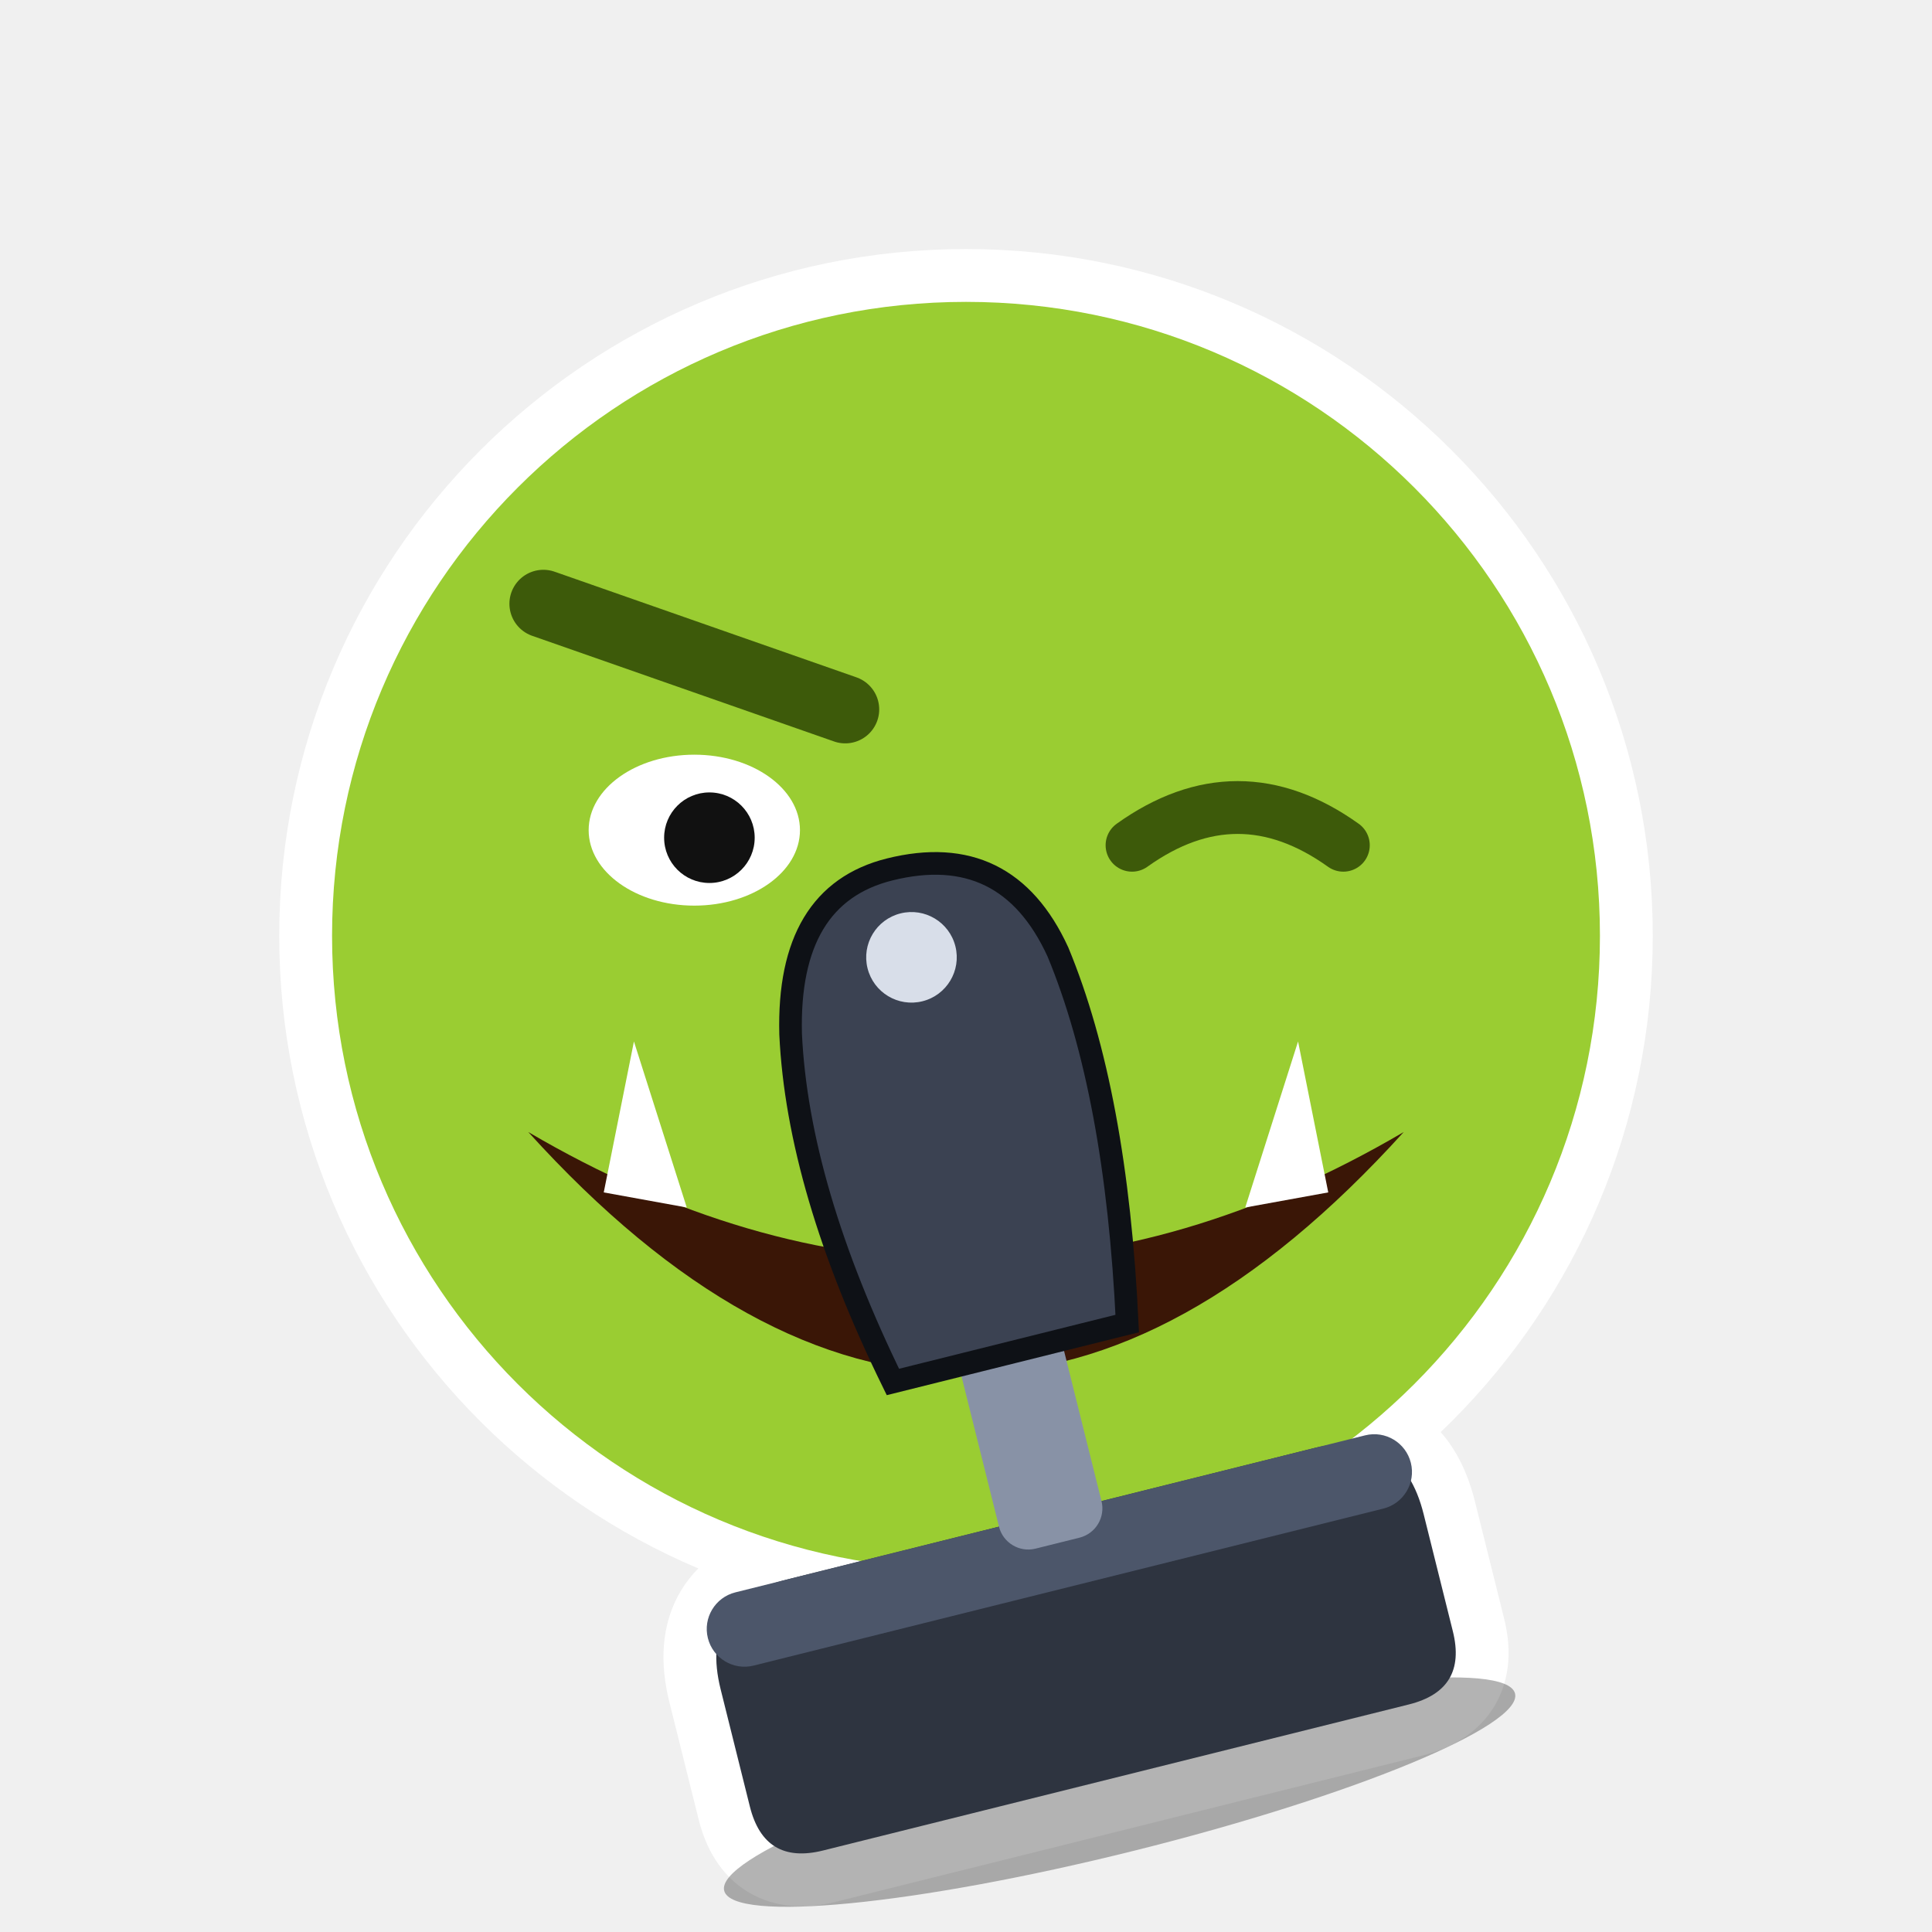
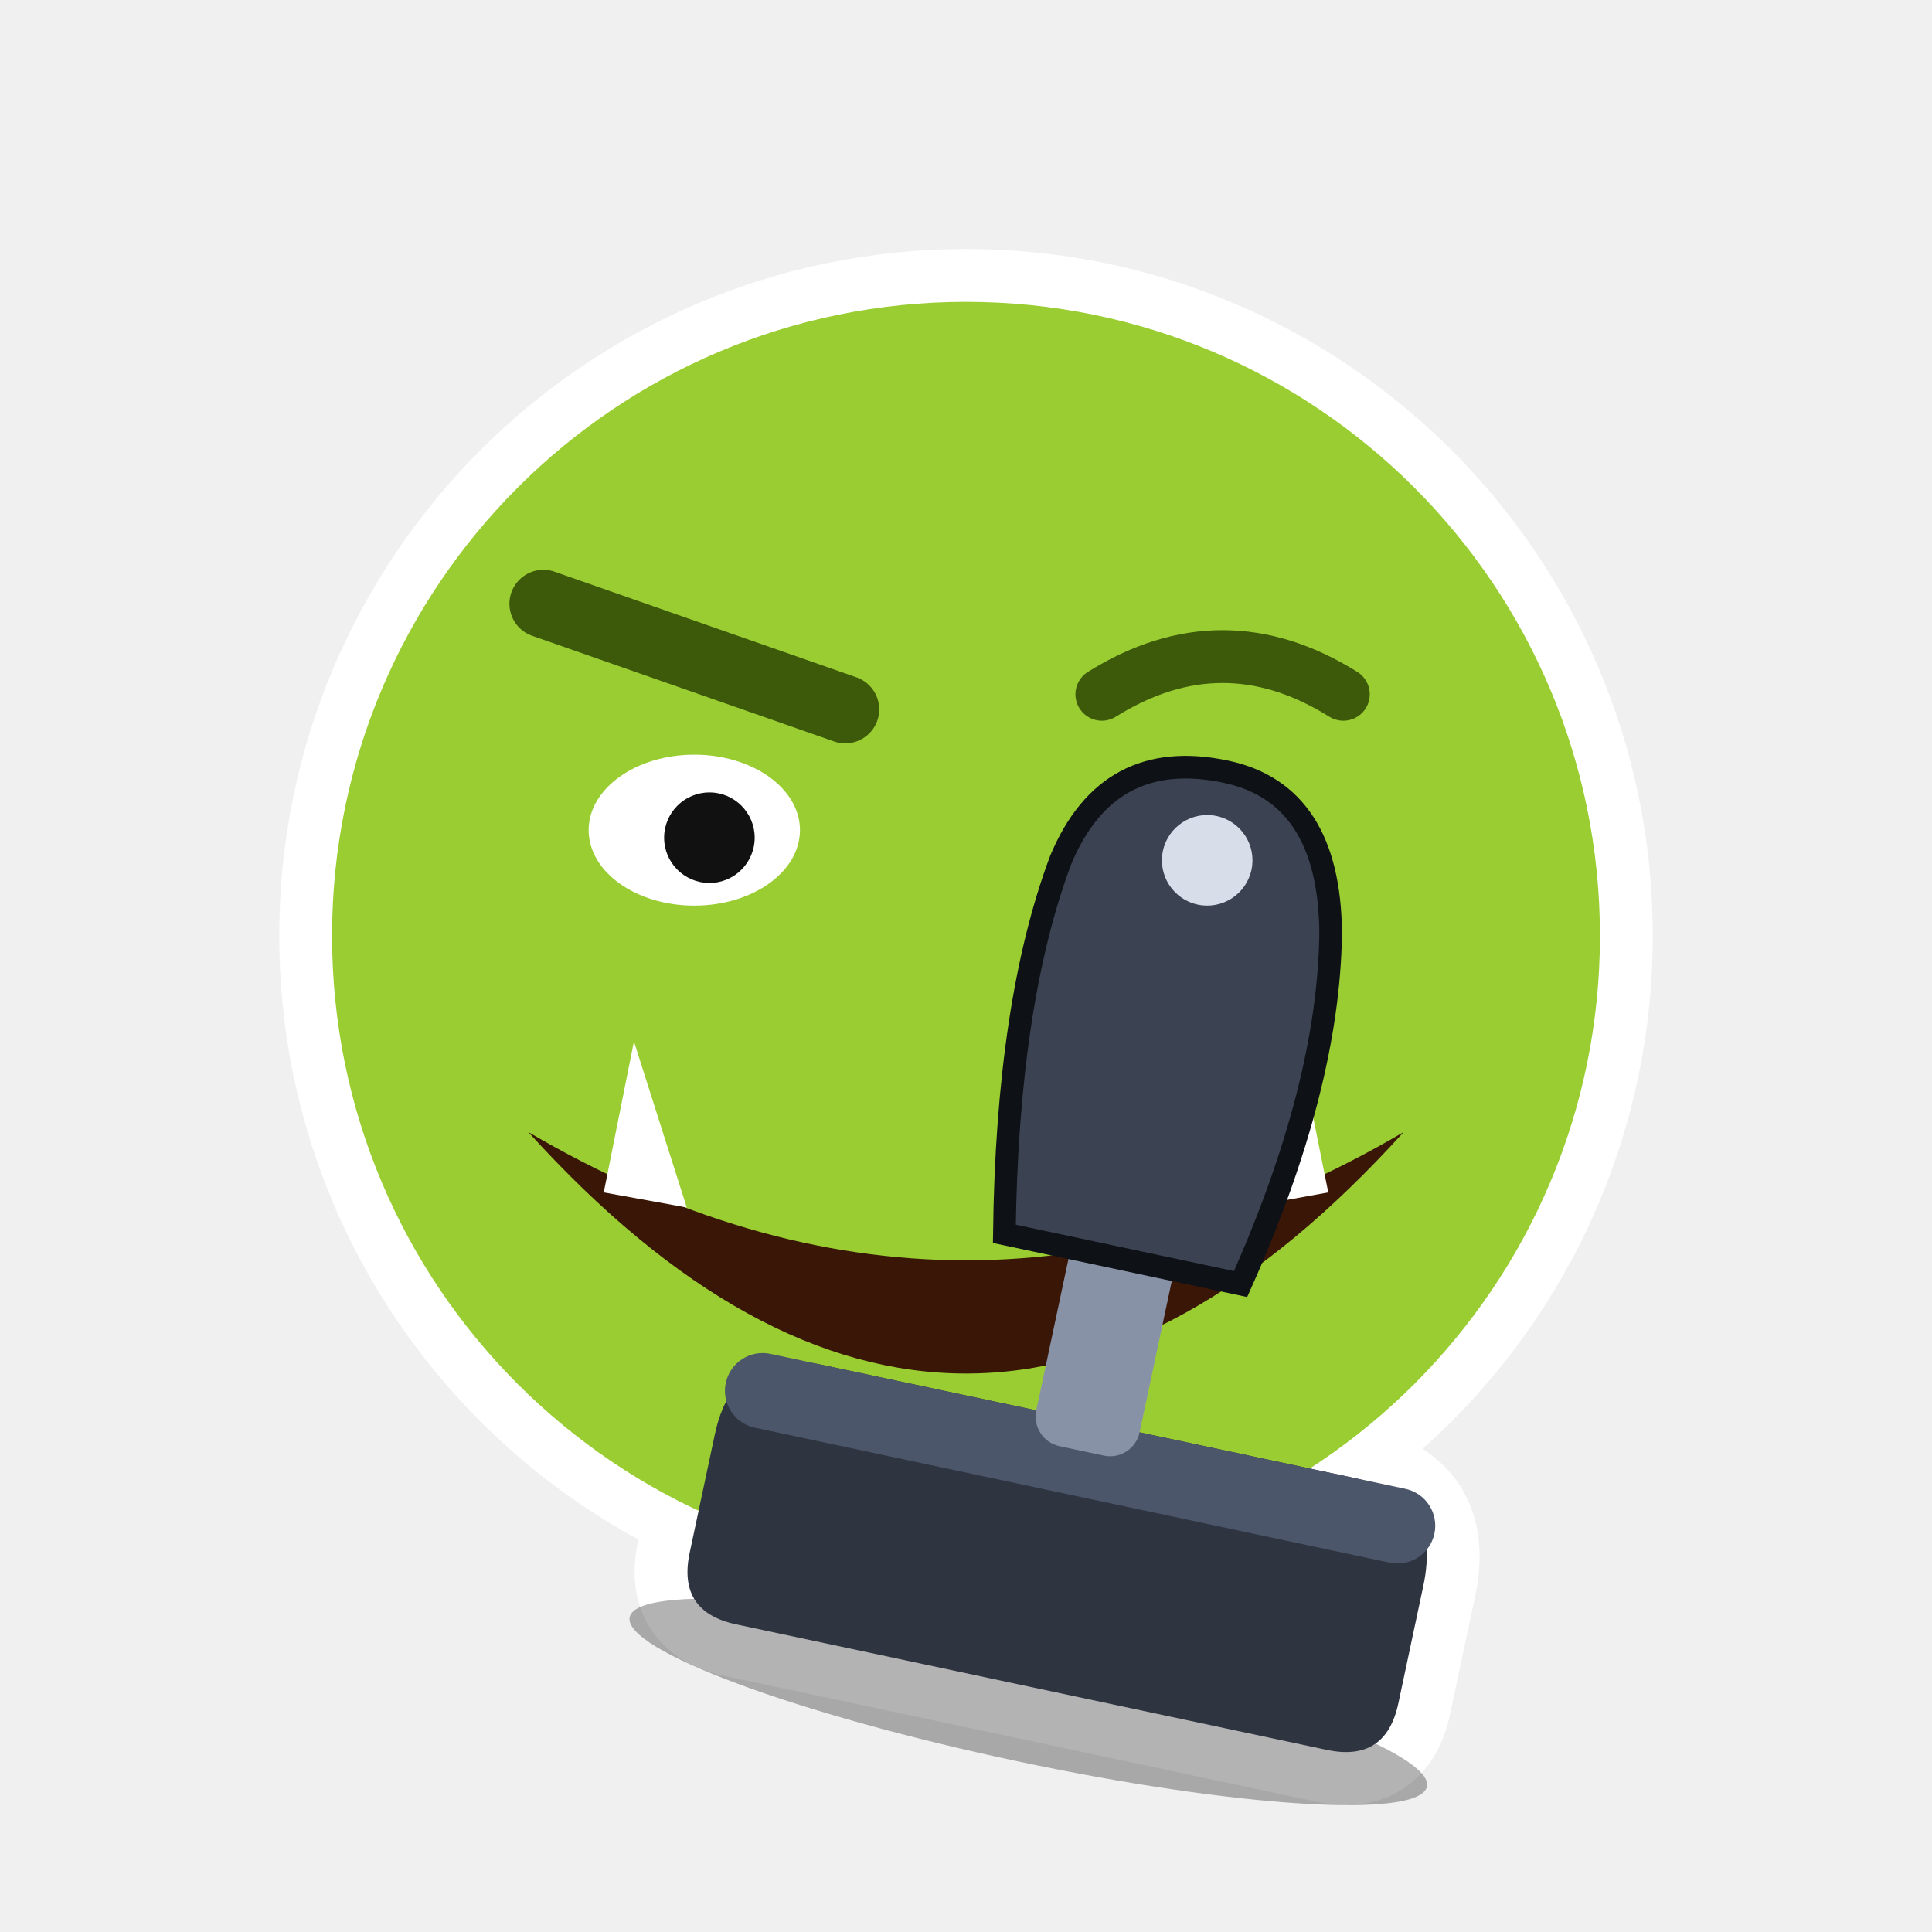
<svg xmlns="http://www.w3.org/2000/svg" viewBox="0 0 256 256">
  <g stroke="#fff" stroke-width="14" stroke-linejoin="round" fill="#fff">
    <circle cx="128" cy="124" r="84" />
-     <g transform="translate(16 0) rotate(-14 128 220)">
+     <g transform="translate(12.0 -12.1) rotate(12 128 220) translate(256 0) scale(-1 1)">
      <path d="M80 212q0-12 12-12h72q12 0 12 12v16q0 8-8 8H88q-8 0-8-8z" />
      <path d="M112 178q-6-28-2-48q4-18 18-18q16 0 19 16q3 20-3 50z" />
    </g>
  </g>
  <circle cx="128" cy="124" r="84" fill="#9acd32" />
  <path d="M72 80l40 14" stroke="#3d5a0a" stroke-width="9" stroke-linecap="round" />
  <ellipse cx="92" cy="110" rx="14" ry="10" fill="#fff" />
  <circle cx="94" cy="111" r="6" fill="#111" />
-   <path d="M150 112q14-10 28 0" stroke="#3d5a0a" stroke-width="7" fill="none" stroke-linecap="round" />
+   <path d="M146 92q16-10 32 0" stroke="#3d5a0a" stroke-width="7" fill="none" stroke-linecap="round" />
  <path d="M70 150q58 64 116 0q-58 34-116 0z" fill="#3a1606" />
  <path d="M80 158l4-20 7 22z M176 158l-4-20-7 22z" fill="#fff" />
-   <g transform="translate(16 0) rotate(-14 128 220)">
+   <g transform="translate(12.0 -12.1) rotate(12 128 220) translate(256 0) scale(-1 1)">
    <g>
      <ellipse cx="128" cy="238" rx="54" ry="8" fill="#000" opacity=".3" />
      <path d="M80 212q0-12 12-12h72q12 0 12 12v16q0 8-8 8H88q-8 0-8-8z" fill="#2e3440" />
      <rect x="80" y="200" width="96" height="10" rx="5" fill="#4c566a" />
      <rect x="121" y="166" width="14" height="38" rx="4" fill="#8892a6" />
      <path d="M112 178q-6-28-2-48q4-18 18-18q16 0 19 16q3 20-3 50z" fill="#3b4252" stroke="#0e1116" stroke-width="3" />
      <circle cx="128" cy="124" r="6" fill="#d8dee9" />
    </g>
  </g>
</svg>
